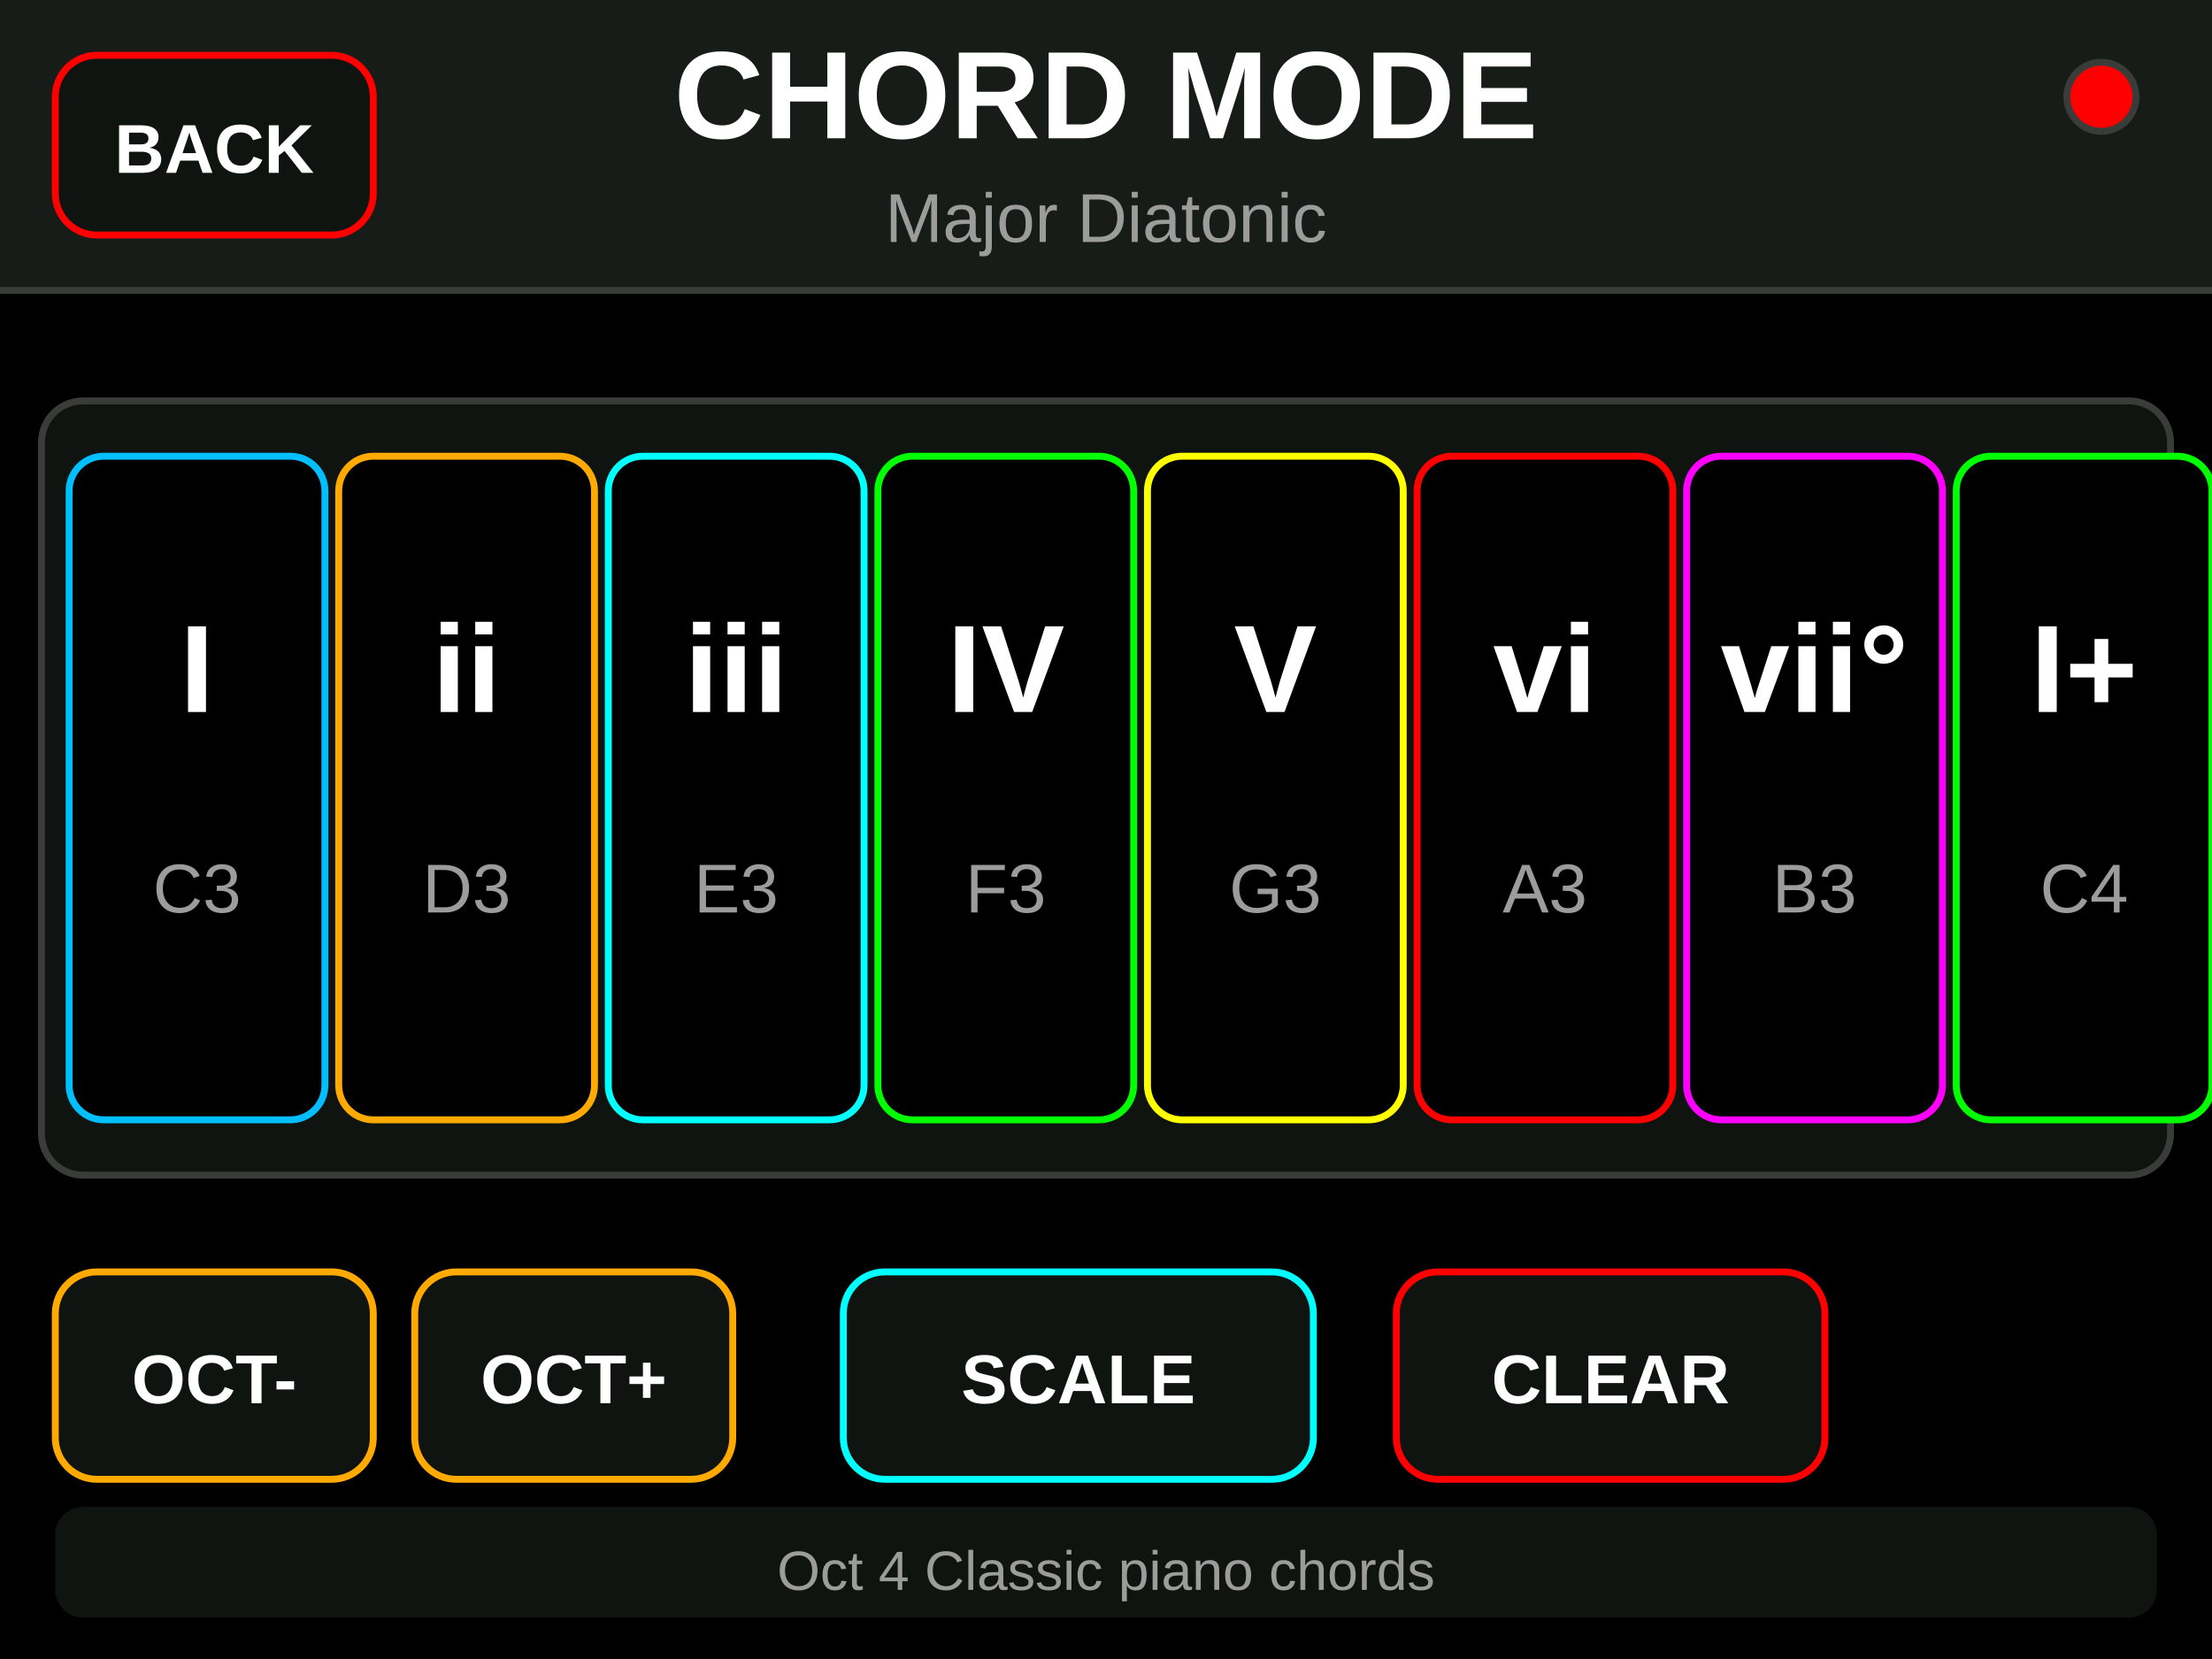
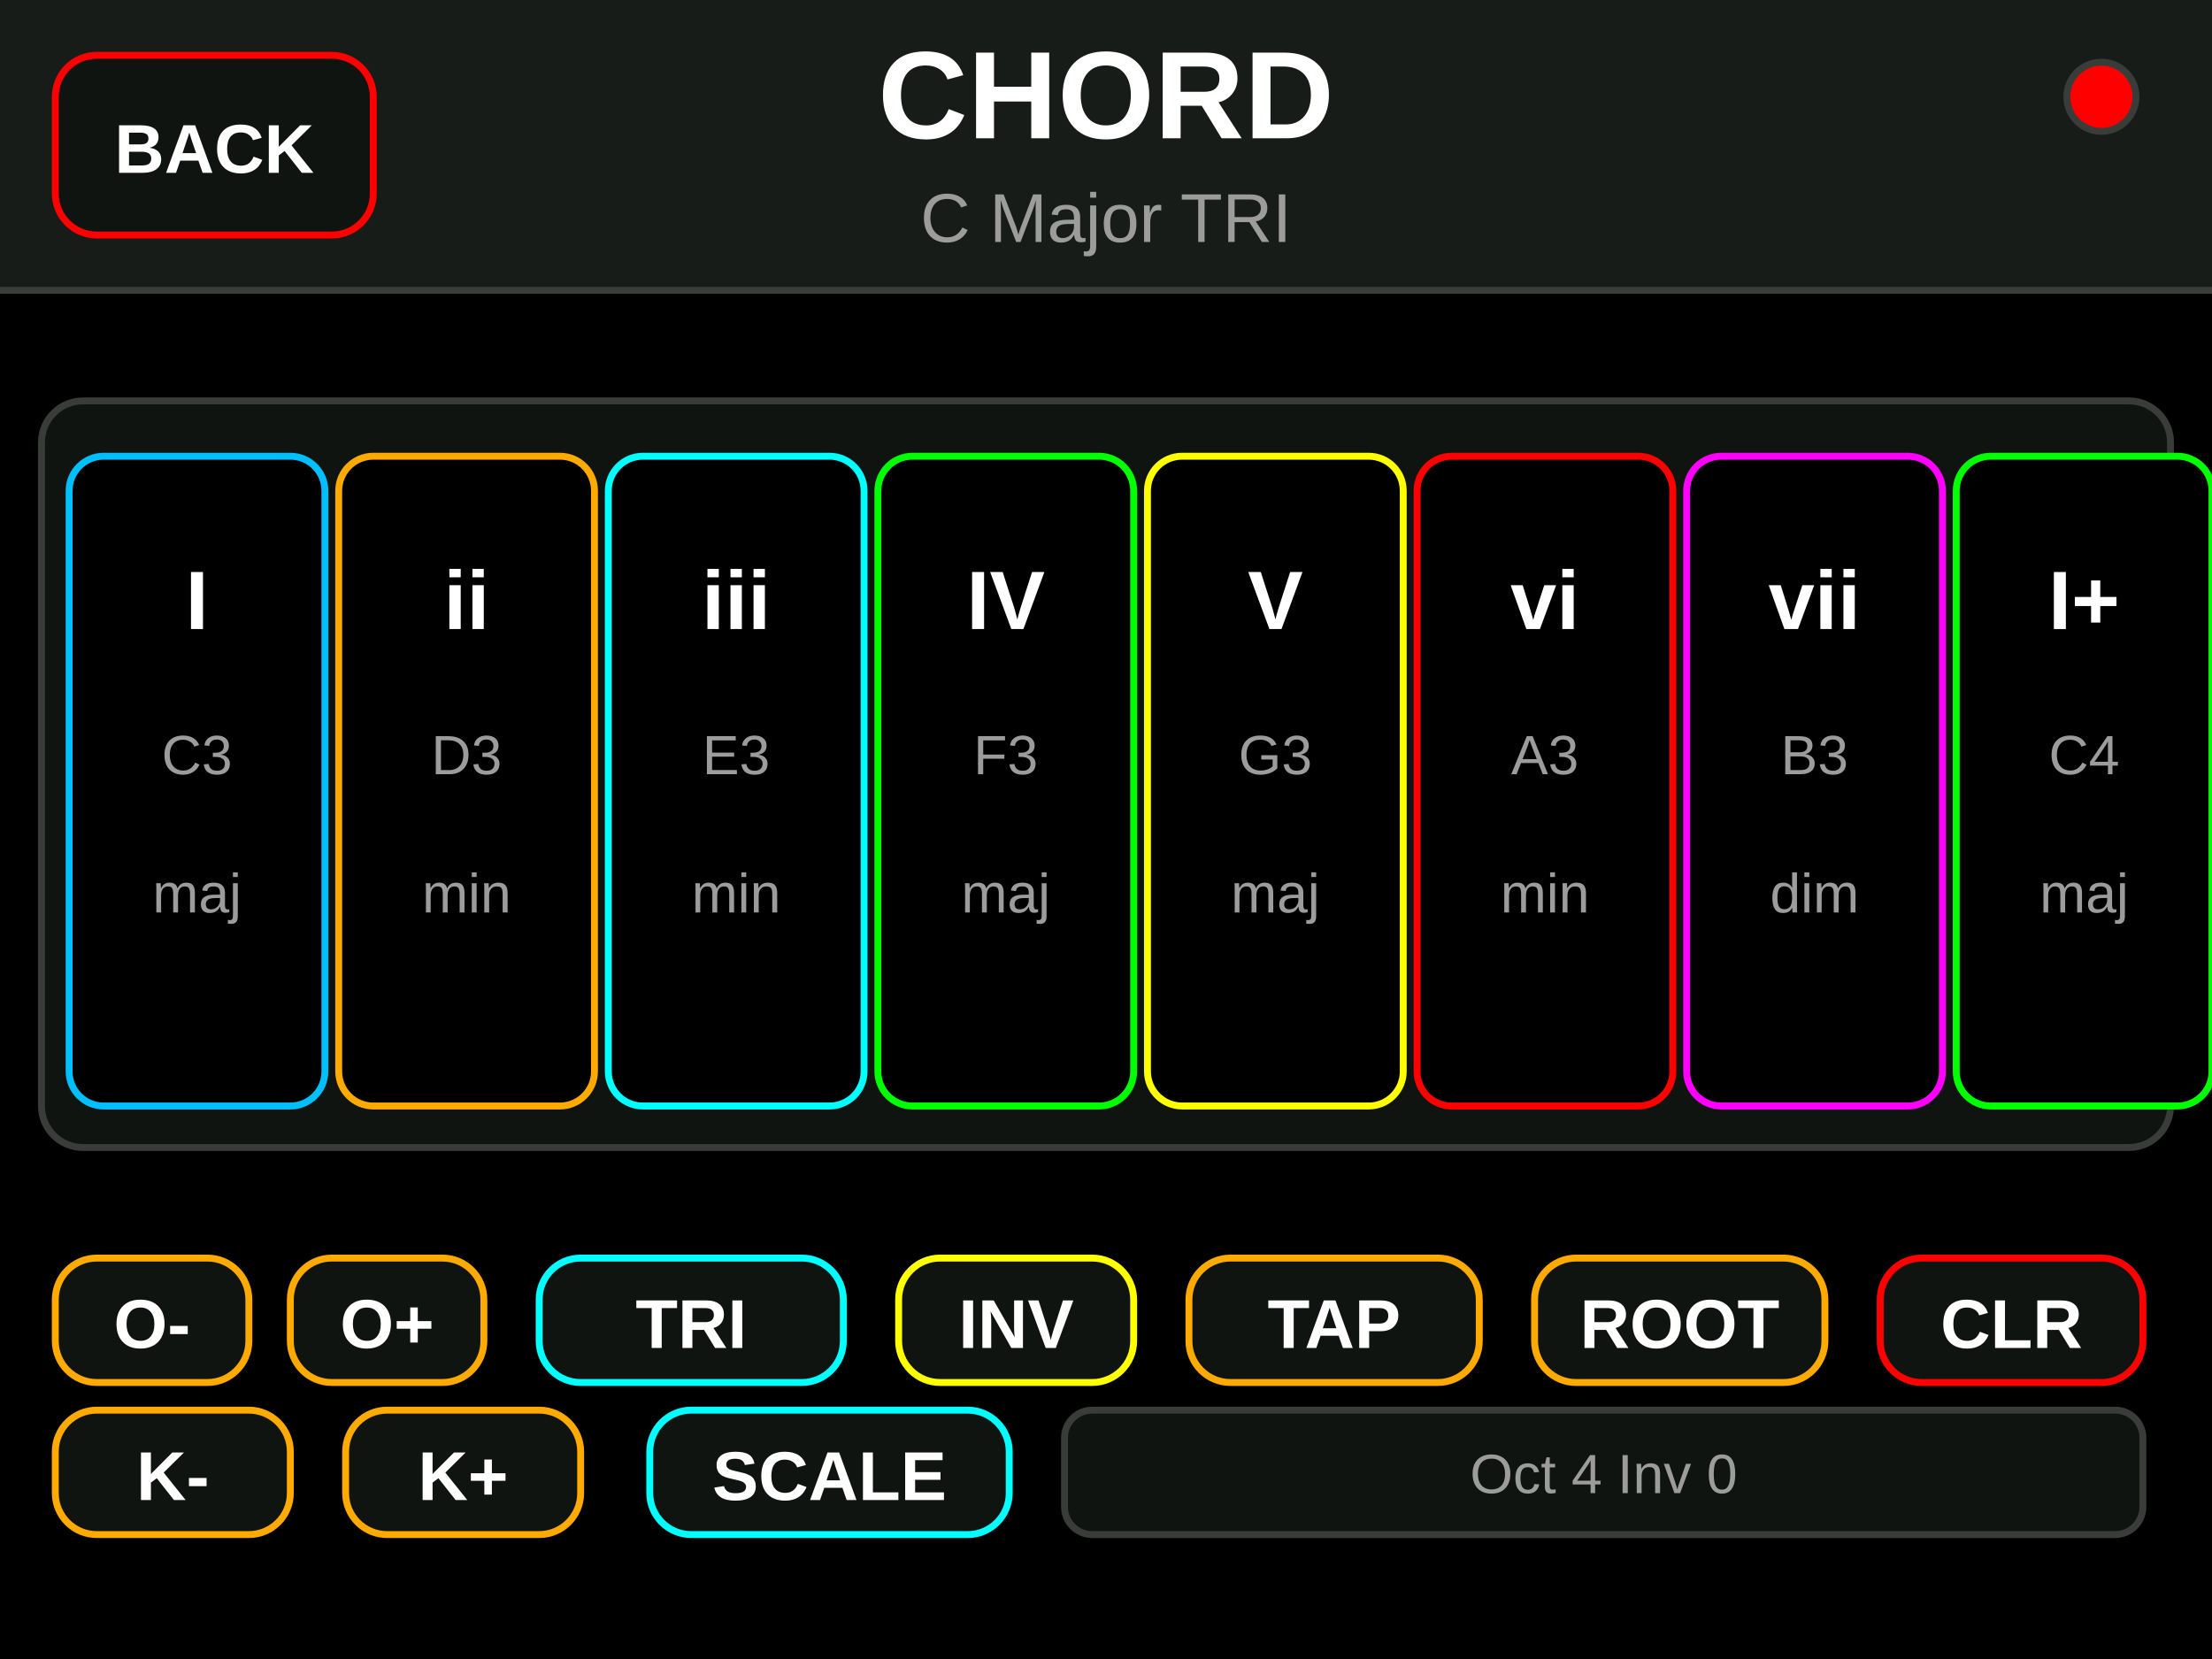
<svg xmlns="http://www.w3.org/2000/svg" width="320" height="240" viewBox="0 0 320 240">
  <rect width="320" height="240" fill="#000000" />
  <rect x="0" y="0" width="320" height="42" fill="#181c18" />
  <line x1="0" y1="42" x2="320" y2="42" stroke="#393c39" stroke-width="1" />
  <rect x="8" y="8" width="46" height="26" fill="#101410" rx="6" ry="6" stroke="#ff0000" stroke-width="1" />
  <text x="31" y="25" fill="#ffffff" font-family="Arial, Helvetica, sans-serif" font-size="10" font-weight="700" text-anchor="middle">BACK</text>
-   <text x="160" y="20" fill="#ffffff" font-family="Arial, Helvetica, sans-serif" font-size="18" font-weight="700" text-anchor="middle">CHORD MODE</text>
-   <text x="160" y="35" fill="#9c9c9c" font-family="Arial, Helvetica, sans-serif" font-size="10" font-weight="500" text-anchor="middle">Major Diatonic</text>
+   <text x="160" y="20" fill="#ffffff" font-family="Arial, Helvetica, sans-serif" font-size="18" font-weight="700" text-anchor="middle">CHORD</text>
+   <text x="160" y="35" fill="#9c9c9c" font-family="Arial, Helvetica, sans-serif" font-size="10" font-weight="500" text-anchor="middle">C Major  TRI</text>
  <circle cx="304" cy="14" r="5" fill="#ff0000" stroke="#393c39" stroke-width="1" />
-   <rect x="6" y="58" width="308" height="112" fill="#101410" rx="6" ry="6" stroke="#393c39" stroke-width="1" />
-   <rect x="10" y="66" width="37" height="96" fill="#000000" rx="5" ry="5" stroke="#00bfff" stroke-width="1" />
-   <text x="28.5" y="103" fill="#ffffff" font-family="Arial, Helvetica, sans-serif" font-size="18" font-weight="700" text-anchor="middle">I</text>
-   <text x="28.5" y="132" fill="#9c9c9c" font-family="Arial, Helvetica, sans-serif" font-size="10" font-weight="500" text-anchor="middle">C3</text>
-   <rect x="49" y="66" width="37" height="96" fill="#000000" rx="5" ry="5" stroke="#ffaa00" stroke-width="1" />
-   <text x="67.5" y="103" fill="#ffffff" font-family="Arial, Helvetica, sans-serif" font-size="18" font-weight="700" text-anchor="middle">ii</text>
-   <text x="67.5" y="132" fill="#9c9c9c" font-family="Arial, Helvetica, sans-serif" font-size="10" font-weight="500" text-anchor="middle">D3</text>
-   <rect x="88" y="66" width="37" height="96" fill="#000000" rx="5" ry="5" stroke="#00ffff" stroke-width="1" />
-   <text x="106.5" y="103" fill="#ffffff" font-family="Arial, Helvetica, sans-serif" font-size="18" font-weight="700" text-anchor="middle">iii</text>
-   <text x="106.5" y="132" fill="#9c9c9c" font-family="Arial, Helvetica, sans-serif" font-size="10" font-weight="500" text-anchor="middle">E3</text>
-   <rect x="127" y="66" width="37" height="96" fill="#000000" rx="5" ry="5" stroke="#00ff00" stroke-width="1" />
-   <text x="145.5" y="103" fill="#ffffff" font-family="Arial, Helvetica, sans-serif" font-size="18" font-weight="700" text-anchor="middle">IV</text>
-   <text x="145.5" y="132" fill="#9c9c9c" font-family="Arial, Helvetica, sans-serif" font-size="10" font-weight="500" text-anchor="middle">F3</text>
-   <rect x="166" y="66" width="37" height="96" fill="#000000" rx="5" ry="5" stroke="#ffff00" stroke-width="1" />
-   <text x="184.5" y="103" fill="#ffffff" font-family="Arial, Helvetica, sans-serif" font-size="18" font-weight="700" text-anchor="middle">V</text>
-   <text x="184.5" y="132" fill="#9c9c9c" font-family="Arial, Helvetica, sans-serif" font-size="10" font-weight="500" text-anchor="middle">G3</text>
-   <rect x="205" y="66" width="37" height="96" fill="#000000" rx="5" ry="5" stroke="#ff0000" stroke-width="1" />
-   <text x="223.5" y="103" fill="#ffffff" font-family="Arial, Helvetica, sans-serif" font-size="18" font-weight="700" text-anchor="middle">vi</text>
-   <text x="223.5" y="132" fill="#9c9c9c" font-family="Arial, Helvetica, sans-serif" font-size="10" font-weight="500" text-anchor="middle">A3</text>
-   <rect x="244" y="66" width="37" height="96" fill="#000000" rx="5" ry="5" stroke="#ff00ff" stroke-width="1" />
-   <text x="262.5" y="103" fill="#ffffff" font-family="Arial, Helvetica, sans-serif" font-size="18" font-weight="700" text-anchor="middle">vii°</text>
-   <text x="262.5" y="132" fill="#9c9c9c" font-family="Arial, Helvetica, sans-serif" font-size="10" font-weight="500" text-anchor="middle">B3</text>
-   <rect x="283" y="66" width="37" height="96" fill="#000000" rx="5" ry="5" stroke="#00ff00" stroke-width="1" />
-   <text x="301.5" y="103" fill="#ffffff" font-family="Arial, Helvetica, sans-serif" font-size="18" font-weight="700" text-anchor="middle">I+</text>
-   <text x="301.5" y="132" fill="#9c9c9c" font-family="Arial, Helvetica, sans-serif" font-size="10" font-weight="500" text-anchor="middle">C4</text>
-   <rect x="9" y="186" width="46" height="30" fill="#000000" rx="6" ry="6" />
-   <rect x="8" y="184" width="46" height="30" fill="#101410" rx="6" ry="6" stroke="#ffaa00" stroke-width="1" />
-   <text x="31.0" y="203.0" fill="#ffffff" font-family="Arial, Helvetica, sans-serif" font-size="10" font-weight="700" text-anchor="middle">OCT-</text>
-   <rect x="61" y="186" width="46" height="30" fill="#000000" rx="6" ry="6" />
-   <rect x="60" y="184" width="46" height="30" fill="#101410" rx="6" ry="6" stroke="#ffaa00" stroke-width="1" />
-   <text x="83.0" y="203.0" fill="#ffffff" font-family="Arial, Helvetica, sans-serif" font-size="10" font-weight="700" text-anchor="middle">OCT+</text>
-   <rect x="123" y="186" width="68" height="30" fill="#000000" rx="6" ry="6" />
-   <rect x="122" y="184" width="68" height="30" fill="#101410" rx="6" ry="6" stroke="#00ffff" stroke-width="1" />
-   <text x="156.0" y="203.0" fill="#ffffff" font-family="Arial, Helvetica, sans-serif" font-size="10" font-weight="700" text-anchor="middle">SCALE</text>
-   <rect x="203" y="186" width="62" height="30" fill="#000000" rx="6" ry="6" />
-   <rect x="202" y="184" width="62" height="30" fill="#101410" rx="6" ry="6" stroke="#ff0000" stroke-width="1" />
-   <text x="233.0" y="203.0" fill="#ffffff" font-family="Arial, Helvetica, sans-serif" font-size="10" font-weight="700" text-anchor="middle">CLEAR</text>
-   <rect x="8" y="218" width="304" height="16" fill="#101410" rx="4" ry="4" />
-   <text x="160" y="230" fill="#9c9c9c" font-family="Arial, Helvetica, sans-serif" font-size="8" font-weight="500" text-anchor="middle">Oct 4  Classic piano chords</text>
+   <rect x="6" y="58" width="308" height="108" fill="#101410" rx="6" ry="6" stroke="#393c39" stroke-width="1" />
+   <rect x="10" y="66" width="37" height="94" fill="#000000" rx="5" ry="5" stroke="#00bfff" stroke-width="1" />
+   <text x="28.5" y="91" fill="#ffffff" font-family="Arial, Helvetica, sans-serif" font-size="12" font-weight="700" text-anchor="middle">I</text>
+   <text x="28.5" y="112" fill="#9c9c9c" font-family="Arial, Helvetica, sans-serif" font-size="8" font-weight="500" text-anchor="middle">C3</text>
+   <text x="28.5" y="132" fill="#9c9c9c" font-family="Arial, Helvetica, sans-serif" font-size="8" font-weight="500" text-anchor="middle">maj</text>
+   <rect x="49" y="66" width="37" height="94" fill="#000000" rx="5" ry="5" stroke="#ffaa00" stroke-width="1" />
+   <text x="67.5" y="91" fill="#ffffff" font-family="Arial, Helvetica, sans-serif" font-size="12" font-weight="700" text-anchor="middle">ii</text>
+   <text x="67.5" y="112" fill="#9c9c9c" font-family="Arial, Helvetica, sans-serif" font-size="8" font-weight="500" text-anchor="middle">D3</text>
+   <text x="67.5" y="132" fill="#9c9c9c" font-family="Arial, Helvetica, sans-serif" font-size="8" font-weight="500" text-anchor="middle">min</text>
+   <rect x="88" y="66" width="37" height="94" fill="#000000" rx="5" ry="5" stroke="#00ffff" stroke-width="1" />
+   <text x="106.5" y="91" fill="#ffffff" font-family="Arial, Helvetica, sans-serif" font-size="12" font-weight="700" text-anchor="middle">iii</text>
+   <text x="106.5" y="112" fill="#9c9c9c" font-family="Arial, Helvetica, sans-serif" font-size="8" font-weight="500" text-anchor="middle">E3</text>
+   <text x="106.5" y="132" fill="#9c9c9c" font-family="Arial, Helvetica, sans-serif" font-size="8" font-weight="500" text-anchor="middle">min</text>
+   <rect x="127" y="66" width="37" height="94" fill="#000000" rx="5" ry="5" stroke="#00ff00" stroke-width="1" />
+   <text x="145.5" y="91" fill="#ffffff" font-family="Arial, Helvetica, sans-serif" font-size="12" font-weight="700" text-anchor="middle">IV</text>
+   <text x="145.5" y="112" fill="#9c9c9c" font-family="Arial, Helvetica, sans-serif" font-size="8" font-weight="500" text-anchor="middle">F3</text>
+   <text x="145.5" y="132" fill="#9c9c9c" font-family="Arial, Helvetica, sans-serif" font-size="8" font-weight="500" text-anchor="middle">maj</text>
+   <rect x="166" y="66" width="37" height="94" fill="#000000" rx="5" ry="5" stroke="#ffff00" stroke-width="1" />
+   <text x="184.5" y="91" fill="#ffffff" font-family="Arial, Helvetica, sans-serif" font-size="12" font-weight="700" text-anchor="middle">V</text>
+   <text x="184.5" y="112" fill="#9c9c9c" font-family="Arial, Helvetica, sans-serif" font-size="8" font-weight="500" text-anchor="middle">G3</text>
+   <text x="184.5" y="132" fill="#9c9c9c" font-family="Arial, Helvetica, sans-serif" font-size="8" font-weight="500" text-anchor="middle">maj</text>
+   <rect x="205" y="66" width="37" height="94" fill="#000000" rx="5" ry="5" stroke="#ff0000" stroke-width="1" />
+   <text x="223.5" y="91" fill="#ffffff" font-family="Arial, Helvetica, sans-serif" font-size="12" font-weight="700" text-anchor="middle">vi</text>
+   <text x="223.5" y="112" fill="#9c9c9c" font-family="Arial, Helvetica, sans-serif" font-size="8" font-weight="500" text-anchor="middle">A3</text>
+   <text x="223.5" y="132" fill="#9c9c9c" font-family="Arial, Helvetica, sans-serif" font-size="8" font-weight="500" text-anchor="middle">min</text>
+   <rect x="244" y="66" width="37" height="94" fill="#000000" rx="5" ry="5" stroke="#ff00ff" stroke-width="1" />
+   <text x="262.5" y="91" fill="#ffffff" font-family="Arial, Helvetica, sans-serif" font-size="12" font-weight="700" text-anchor="middle">vii</text>
+   <text x="262.5" y="112" fill="#9c9c9c" font-family="Arial, Helvetica, sans-serif" font-size="8" font-weight="500" text-anchor="middle">B3</text>
+   <text x="262.5" y="132" fill="#9c9c9c" font-family="Arial, Helvetica, sans-serif" font-size="8" font-weight="500" text-anchor="middle">dim</text>
+   <rect x="283" y="66" width="37" height="94" fill="#000000" rx="5" ry="5" stroke="#00ff00" stroke-width="1" />
+   <text x="301.5" y="91" fill="#ffffff" font-family="Arial, Helvetica, sans-serif" font-size="12" font-weight="700" text-anchor="middle">I+</text>
+   <text x="301.5" y="112" fill="#9c9c9c" font-family="Arial, Helvetica, sans-serif" font-size="8" font-weight="500" text-anchor="middle">C4</text>
+   <text x="301.5" y="132" fill="#9c9c9c" font-family="Arial, Helvetica, sans-serif" font-size="8" font-weight="500" text-anchor="middle">maj</text>
+   <rect x="9" y="184" width="28" height="18" fill="#000000" rx="6" ry="6" />
+   <rect x="8" y="182" width="28" height="18" fill="#101410" rx="6" ry="6" stroke="#ffaa00" stroke-width="1" />
+   <text x="22.0" y="195.0" fill="#ffffff" font-family="Arial, Helvetica, sans-serif" font-size="10" font-weight="700" text-anchor="middle">O-</text>
+   <rect x="43" y="184" width="28" height="18" fill="#000000" rx="6" ry="6" />
+   <rect x="42" y="182" width="28" height="18" fill="#101410" rx="6" ry="6" stroke="#ffaa00" stroke-width="1" />
+   <text x="56.0" y="195.0" fill="#ffffff" font-family="Arial, Helvetica, sans-serif" font-size="10" font-weight="700" text-anchor="middle">O+</text>
+   <rect x="79" y="184" width="44" height="18" fill="#000000" rx="6" ry="6" />
+   <rect x="78" y="182" width="44" height="18" fill="#101410" rx="6" ry="6" stroke="#00ffff" stroke-width="1" />
+   <text x="100.0" y="195.0" fill="#ffffff" font-family="Arial, Helvetica, sans-serif" font-size="10" font-weight="700" text-anchor="middle">TRI</text>
+   <rect x="131" y="184" width="34" height="18" fill="#000000" rx="6" ry="6" />
+   <rect x="130" y="182" width="34" height="18" fill="#101410" rx="6" ry="6" stroke="#ffff00" stroke-width="1" />
+   <text x="147.0" y="195.0" fill="#ffffff" font-family="Arial, Helvetica, sans-serif" font-size="10" font-weight="700" text-anchor="middle">INV</text>
+   <rect x="173" y="184" width="42" height="18" fill="#000000" rx="6" ry="6" />
+   <rect x="172" y="182" width="42" height="18" fill="#101410" rx="6" ry="6" stroke="#ffaa00" stroke-width="1" />
+   <text x="193.0" y="195.0" fill="#ffffff" font-family="Arial, Helvetica, sans-serif" font-size="10" font-weight="700" text-anchor="middle">TAP</text>
+   <rect x="223" y="184" width="42" height="18" fill="#000000" rx="6" ry="6" />
+   <rect x="222" y="182" width="42" height="18" fill="#101410" rx="6" ry="6" stroke="#ffaa00" stroke-width="1" />
+   <text x="243.0" y="195.0" fill="#ffffff" font-family="Arial, Helvetica, sans-serif" font-size="10" font-weight="700" text-anchor="middle">ROOT</text>
+   <rect x="273" y="184" width="38" height="18" fill="#000000" rx="6" ry="6" />
+   <rect x="272" y="182" width="38" height="18" fill="#101410" rx="6" ry="6" stroke="#ff0000" stroke-width="1" />
+   <text x="291.0" y="195.0" fill="#ffffff" font-family="Arial, Helvetica, sans-serif" font-size="10" font-weight="700" text-anchor="middle">CLR</text>
+   <rect x="9" y="206" width="34" height="18" fill="#000000" rx="6" ry="6" />
+   <rect x="8" y="204" width="34" height="18" fill="#101410" rx="6" ry="6" stroke="#ffaa00" stroke-width="1" />
+   <text x="25.0" y="217.0" fill="#ffffff" font-family="Arial, Helvetica, sans-serif" font-size="10" font-weight="700" text-anchor="middle">K-</text>
+   <rect x="51" y="206" width="34" height="18" fill="#000000" rx="6" ry="6" />
+   <rect x="50" y="204" width="34" height="18" fill="#101410" rx="6" ry="6" stroke="#ffaa00" stroke-width="1" />
+   <text x="67.0" y="217.0" fill="#ffffff" font-family="Arial, Helvetica, sans-serif" font-size="10" font-weight="700" text-anchor="middle">K+</text>
+   <rect x="95" y="206" width="52" height="18" fill="#000000" rx="6" ry="6" />
+   <rect x="94" y="204" width="52" height="18" fill="#101410" rx="6" ry="6" stroke="#00ffff" stroke-width="1" />
+   <text x="120.0" y="217.0" fill="#ffffff" font-family="Arial, Helvetica, sans-serif" font-size="10" font-weight="700" text-anchor="middle">SCALE</text>
+   <rect x="154" y="204" width="156" height="18" fill="#101410" rx="4" ry="4" stroke="#393c39" stroke-width="1" />
+   <text x="232" y="216" fill="#9c9c9c" font-family="Arial, Helvetica, sans-serif" font-size="8" font-weight="500" text-anchor="middle">Oct 4 Inv 0</text>
</svg>
